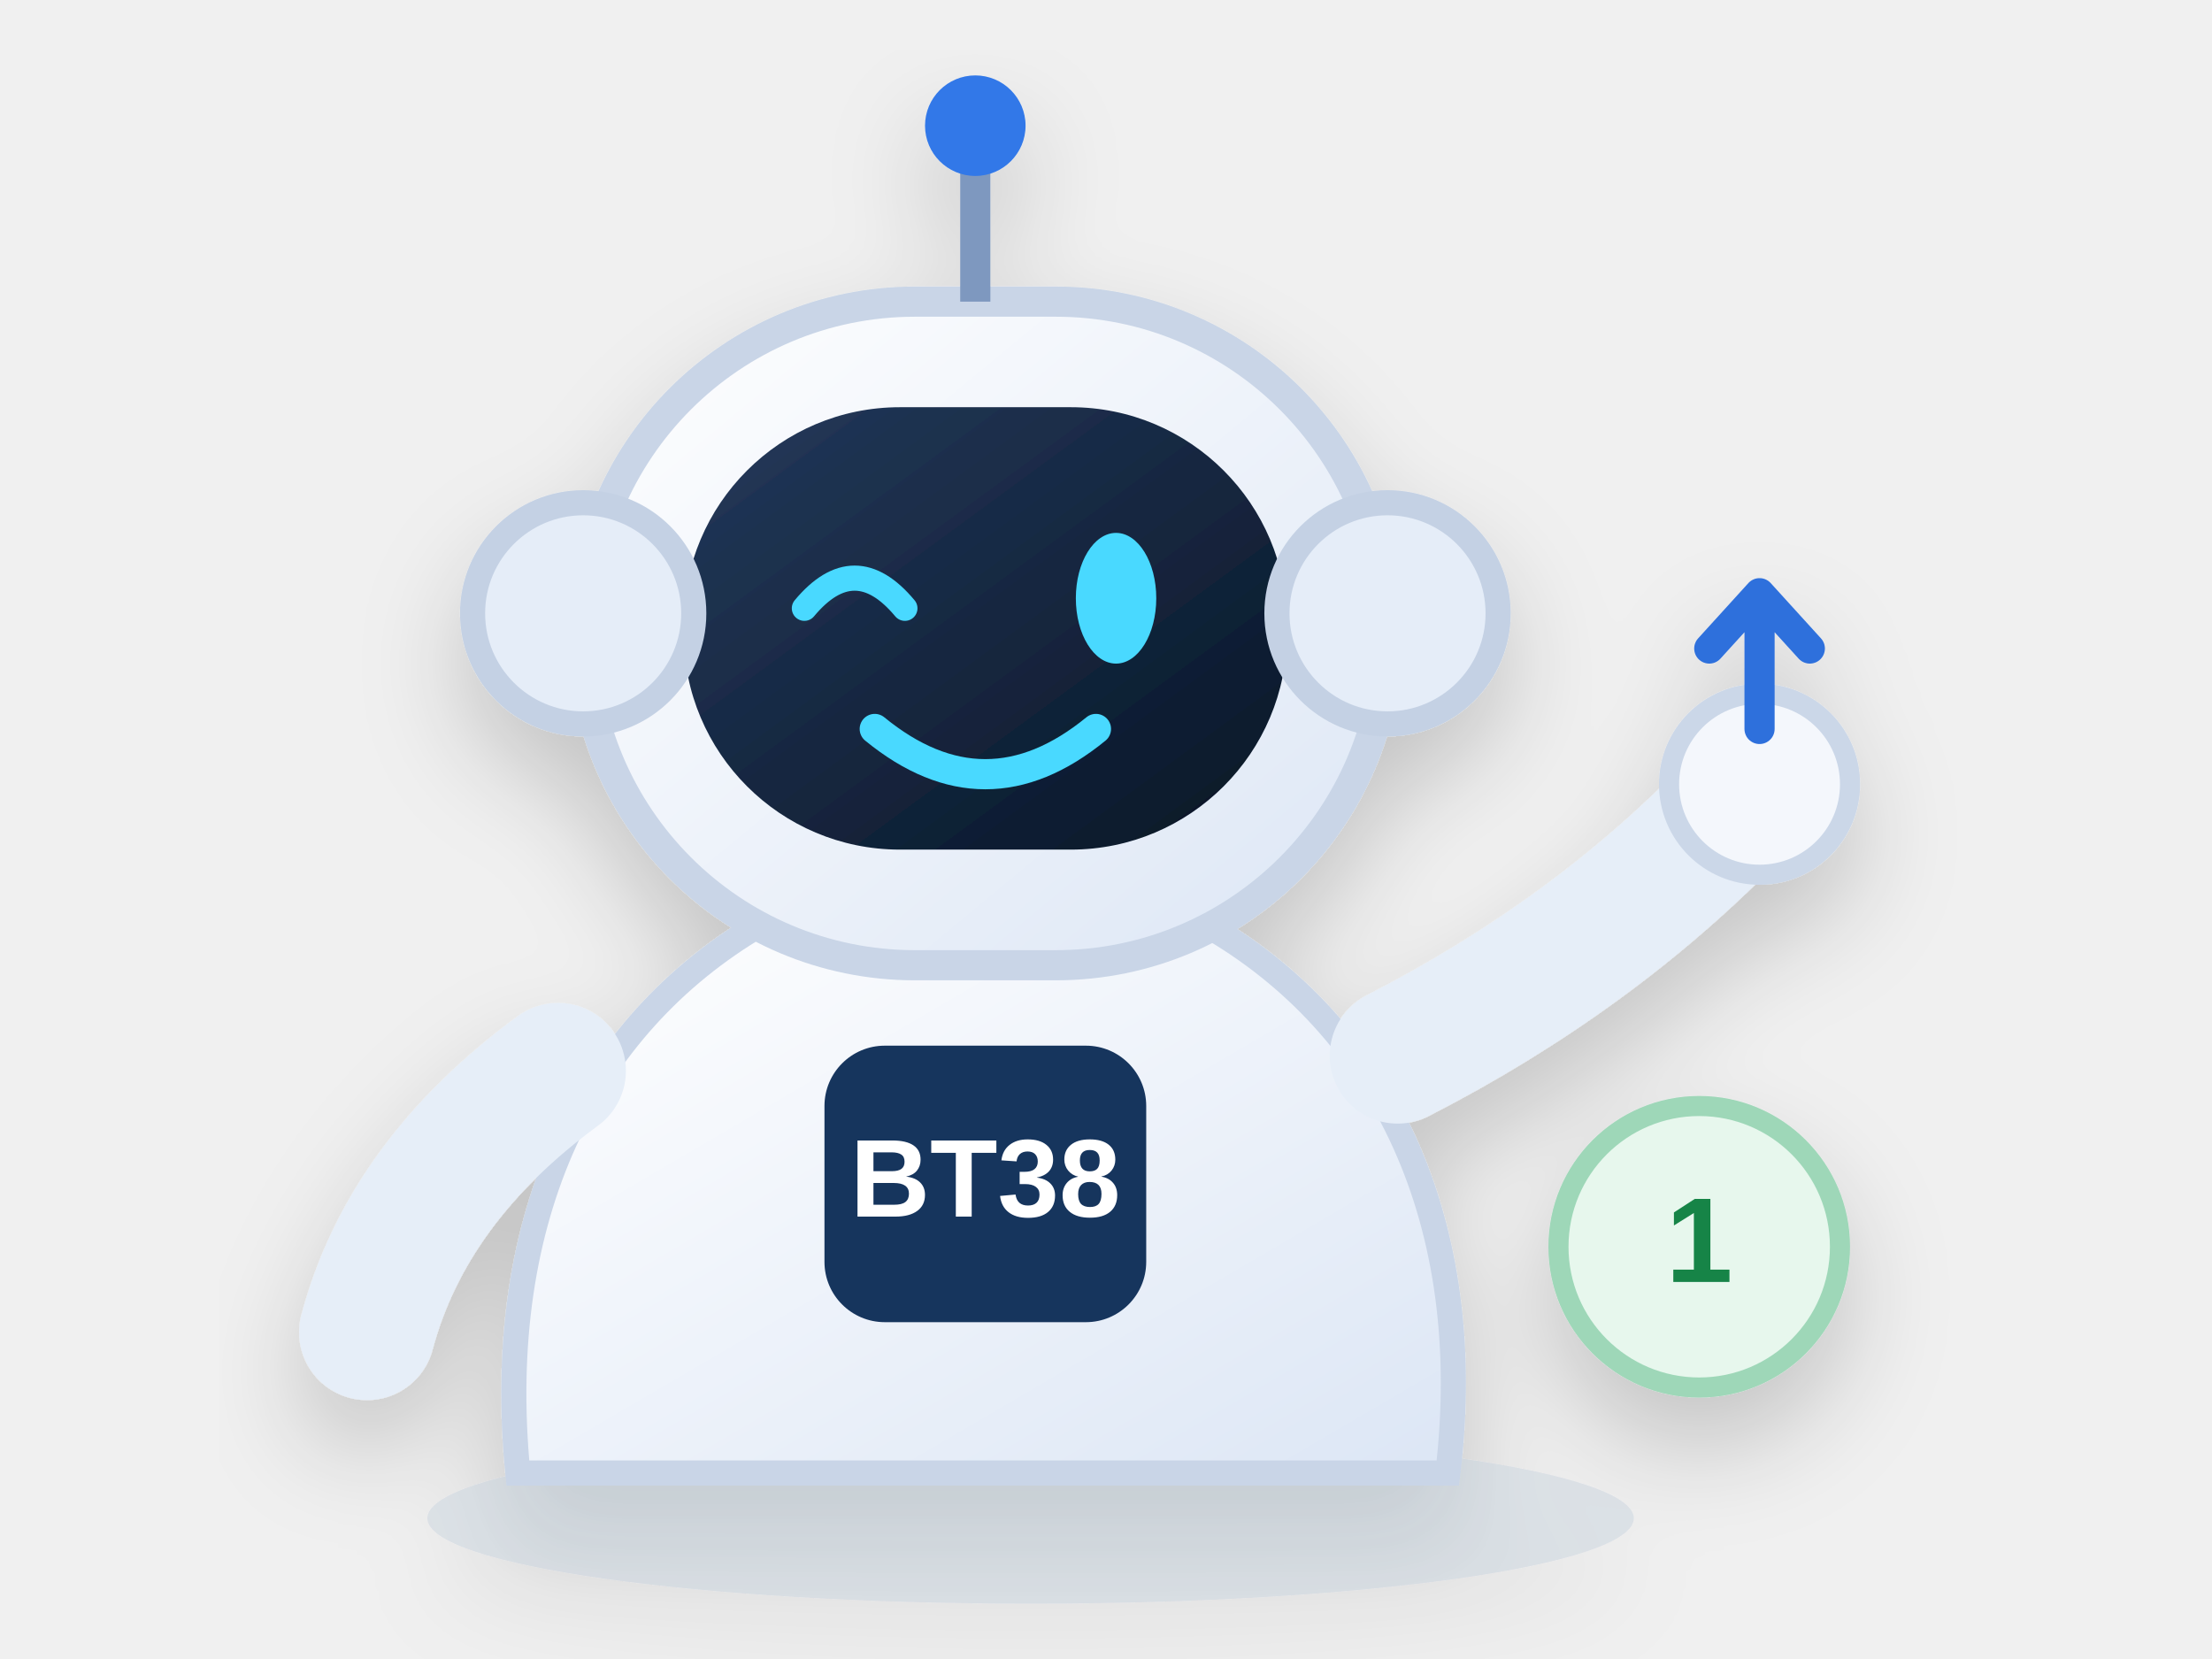
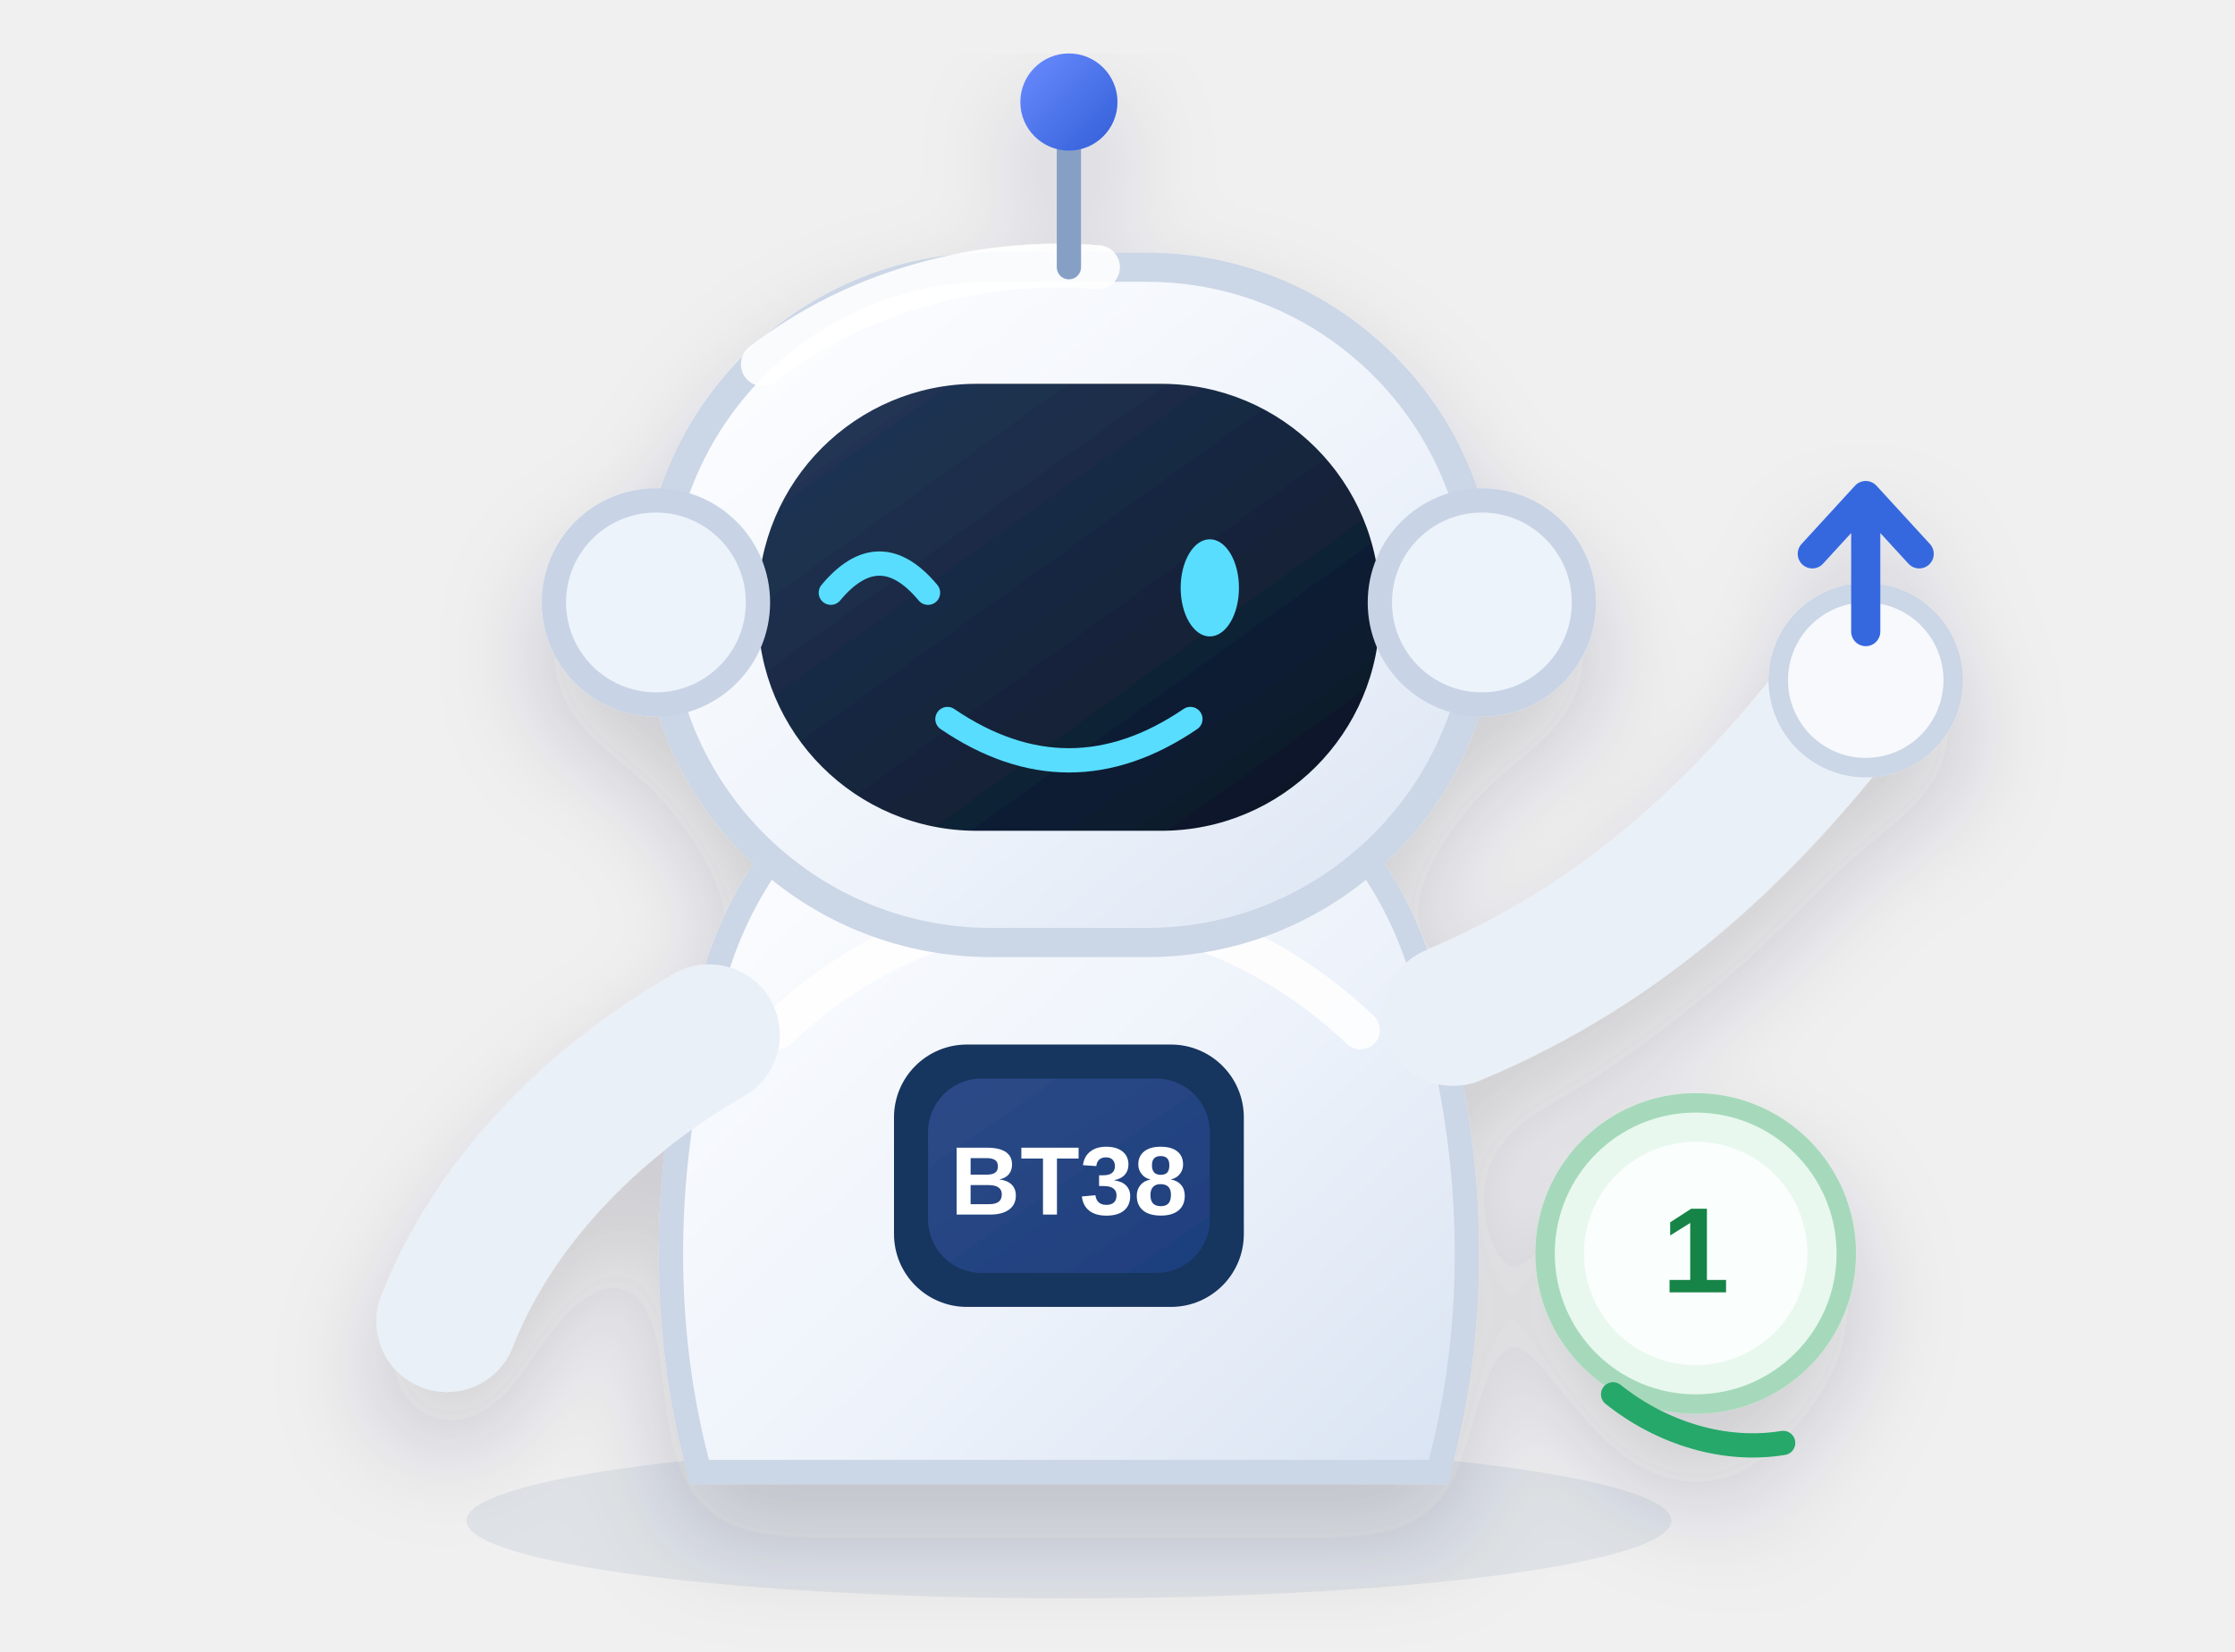
- <svg xmlns="http://www.w3.org/2000/svg" viewBox="0 0 440 330">
+ <svg xmlns="http://www.w3.org/2000/svg" viewBox="0 0 460 340">
  <defs>
-     <linearGradient id="b" x1="0" y1="0" x2="1" y2="1">
-       <stop stop-color="#fff" />
-       <stop offset="1" stop-color="#dce6f5" />
+     <linearGradient id="shell" x1="0" y1="0" x2="1" y2="1">
+       <stop offset="0" stop-color="#ffffff" />
+       <stop offset=".58" stop-color="#eef3fb" />
+       <stop offset="1" stop-color="#d9e3f2" />
    </linearGradient>
-     <linearGradient id="s" x1="0" y1="0" x2="1" y2="1">
-       <stop stop-color="#24395b" />
-       <stop offset="1" stop-color="#071525" />
+     <linearGradient id="screen" x1="0" y1="0" x2="1" y2="1">
+       <stop offset="0" stop-color="#24395b" />
+       <stop offset="1" stop-color="#071321" />
    </linearGradient>
-     <filter id="sh">
-       <feDropShadow dx="0" dy="10" stdDeviation="10" flood-opacity=".18" />
+     <linearGradient id="blue" x1="0" y1="0" x2="1" y2="1">
+       <stop stop-color="#6b8cff" />
+       <stop offset="1" stop-color="#315ed7" />
+     </linearGradient>
+     <filter id="shadow" x="-40%" y="-40%" width="180%" height="180%">
+       <feDropShadow dx="0" dy="11" stdDeviation="11" flood-color="#22324b" flood-opacity=".18" />
    </filter>
  </defs>
-   <g filter="url(#sh)">
-     <ellipse cx="205" cy="302" rx="120" ry="17" fill="#9db0ca" opacity=".22" />
-     <path d="M151 184c-34 20-53 58-48 109h185c6-50-13-89-48-109z" fill="url(#b)" stroke="#c9d5e7" stroke-width="5" />
-     <rect x="164" y="208" width="64" height="55" rx="12" fill="#16345d" />
-     <text x="196" y="242" text-anchor="middle" fill="white" font-family="Arial" font-weight="700" font-size="22">BT38</text>
-     <rect x="116" y="60" width="160" height="132" rx="66" fill="url(#b)" stroke="#c9d5e7" stroke-width="6" />
-     <rect x="136" y="81" width="120" height="88" rx="43" fill="url(#s)" />
-     <path d="M160 121q10-12 20 0" fill="none" stroke="#48d9ff" stroke-width="5" stroke-linecap="round" />
-     <ellipse cx="222" cy="119" rx="8" ry="13" fill="#48d9ff" />
-     <path d="M174 145q22 18 44 0" fill="none" stroke="#48d9ff" stroke-width="6" stroke-linecap="round" />
-     <path d="M194 60V32" stroke="#7e98bf" stroke-width="6" />
-     <circle cx="194" cy="25" r="10" fill="#3278e8" />
-     <circle cx="116" cy="122" r="22" fill="#e5edf8" stroke="#c4d1e4" stroke-width="5" />
-     <circle cx="276" cy="122" r="22" fill="#e5edf8" stroke="#c4d1e4" stroke-width="5" />
-     <path d="M278 210q39-20 67-49" fill="none" stroke="#e6eef8" stroke-width="27" stroke-linecap="round" />
-     <circle cx="350" cy="156" r="18" fill="#f4f7fc" stroke="#cbd7e8" stroke-width="4" />
-     <path d="M350 145v-27M350 118l-10 11M350 118l10 11" fill="none" stroke="#2e6fdc" stroke-width="6" stroke-linecap="round" />
-     <path d="M111 213q-30 22-38 52" fill="none" stroke="#e6eef8" stroke-width="27" stroke-linecap="round" />
-     <circle cx="338" cy="248" r="28" fill="#e7f7ed" stroke="#9ed7b8" stroke-width="4" />
-     <text x="338" y="255" text-anchor="middle" fill="#168447" font-family="Arial" font-weight="700" font-size="24">1</text>
+   <ellipse cx="220" cy="313" rx="124" ry="16" fill="#8ea4bf" opacity=".18" />
+   <g filter="url(#shadow)">
+     <path d="M148 198c11-33 40-52 72-52s61 19 72 52c13 39 12 76 4 105H144c-8-29-9-66 4-105z" fill="url(#shell)" stroke="#cbd6e6" stroke-width="5" />
+     <path d="M160 212c18-17 39-25 60-25s42 8 60 25" fill="none" stroke="#fff" stroke-opacity=".86" stroke-width="8" stroke-linecap="round" />
+     <rect x="184" y="215" width="72" height="54" rx="15" fill="#17345f" />
+     <rect x="191" y="222" width="58" height="40" rx="11" fill="url(#blue)" opacity=".25" />
+     <text x="220" y="250" text-anchor="middle" fill="#fff" font-family="Arial,Helvetica,sans-serif" font-size="20" font-weight="700">BT38</text>
+     <rect x="135" y="55" width="170" height="139" rx="69" fill="url(#shell)" stroke="#cbd6e6" stroke-width="6" />
+     <path d="M157 75c19-15 45-22 69-20" fill="none" stroke="#fff" stroke-opacity=".9" stroke-width="9" stroke-linecap="round" />
+     <rect x="156" y="79" width="128" height="92" rx="45" fill="url(#screen)" />
+     <path d="M171 122q10-12 20 0" fill="none" stroke="#59ddff" stroke-width="5" stroke-linecap="round" />
+     <ellipse cx="249" cy="121" rx="6" ry="10" fill="#59ddff" />
+     <path d="M195 148q25 17 50 0" fill="none" stroke="#59ddff" stroke-width="5" stroke-linecap="round" />
+     <path d="M220 55V29" stroke="#86a0c5" stroke-width="5" stroke-linecap="round" />
+     <circle cx="220" cy="21" r="10" fill="url(#blue)" />
+     <circle cx="135" cy="124" r="21" fill="#edf3fb" stroke="#c8d4e5" stroke-width="5" />
+     <circle cx="305" cy="124" r="21" fill="#edf3fb" stroke="#c8d4e5" stroke-width="5" />
+     <path d="M299 209c36-15 60-39 79-63" fill="none" stroke="#eaf0f8" stroke-width="29" stroke-linecap="round" />
+     <circle cx="384" cy="140" r="18" fill="#f7f9fd" stroke="#cbd6e6" stroke-width="4" />
+     <path d="M384 130v-28M384 102l-11 12M384 102l11 12" fill="none" stroke="#3568df" stroke-width="6" stroke-linecap="round" stroke-linejoin="round" />
+     <path d="M146 213c-26 15-45 36-54 59" fill="none" stroke="#eaf0f8" stroke-width="29" stroke-linecap="round" />
+     <circle cx="349" cy="258" r="31" fill="#e8f8ee" stroke="#a6d9bb" stroke-width="4" />
+     <circle cx="349" cy="258" r="23" fill="#fff" opacity=".8" />
+     <text x="349" y="266" text-anchor="middle" fill="#168447" font-family="Arial,Helvetica,sans-serif" font-size="25" font-weight="800">1</text>
+     <path d="M332 287c10 8 23 12 35 10" fill="none" stroke="#28a86b" stroke-width="5" stroke-linecap="round" />
  </g>
</svg>
